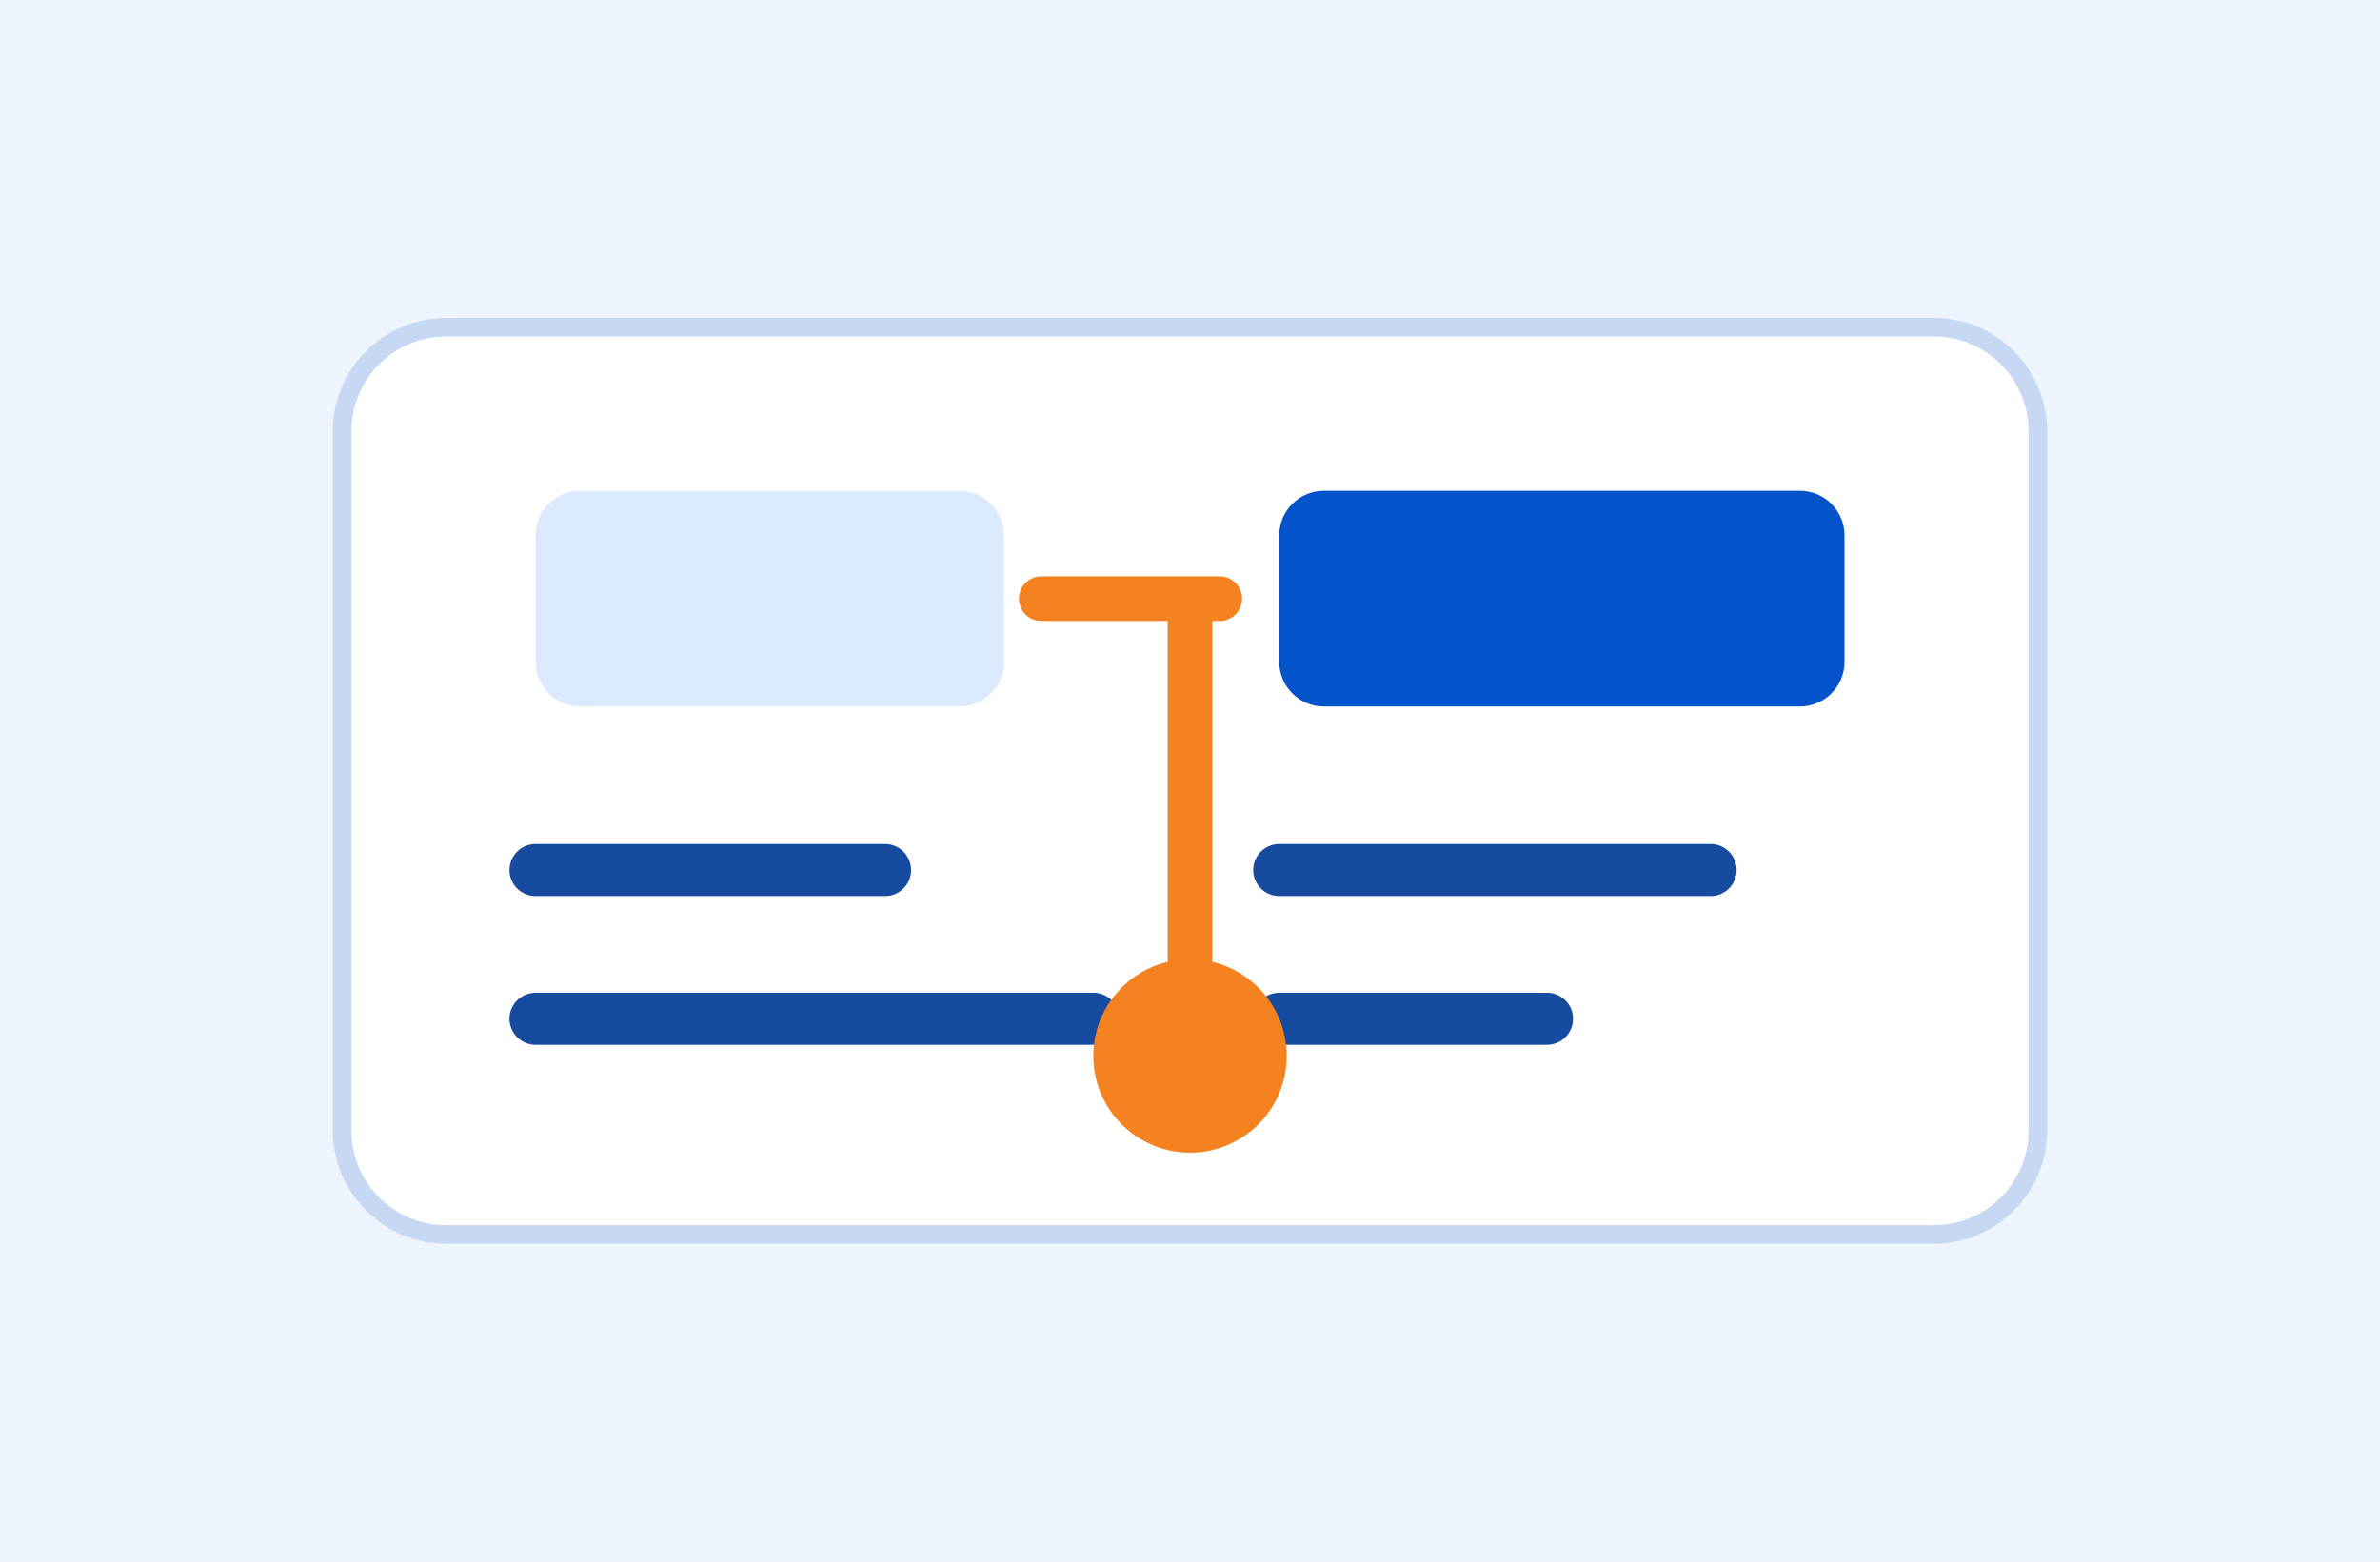
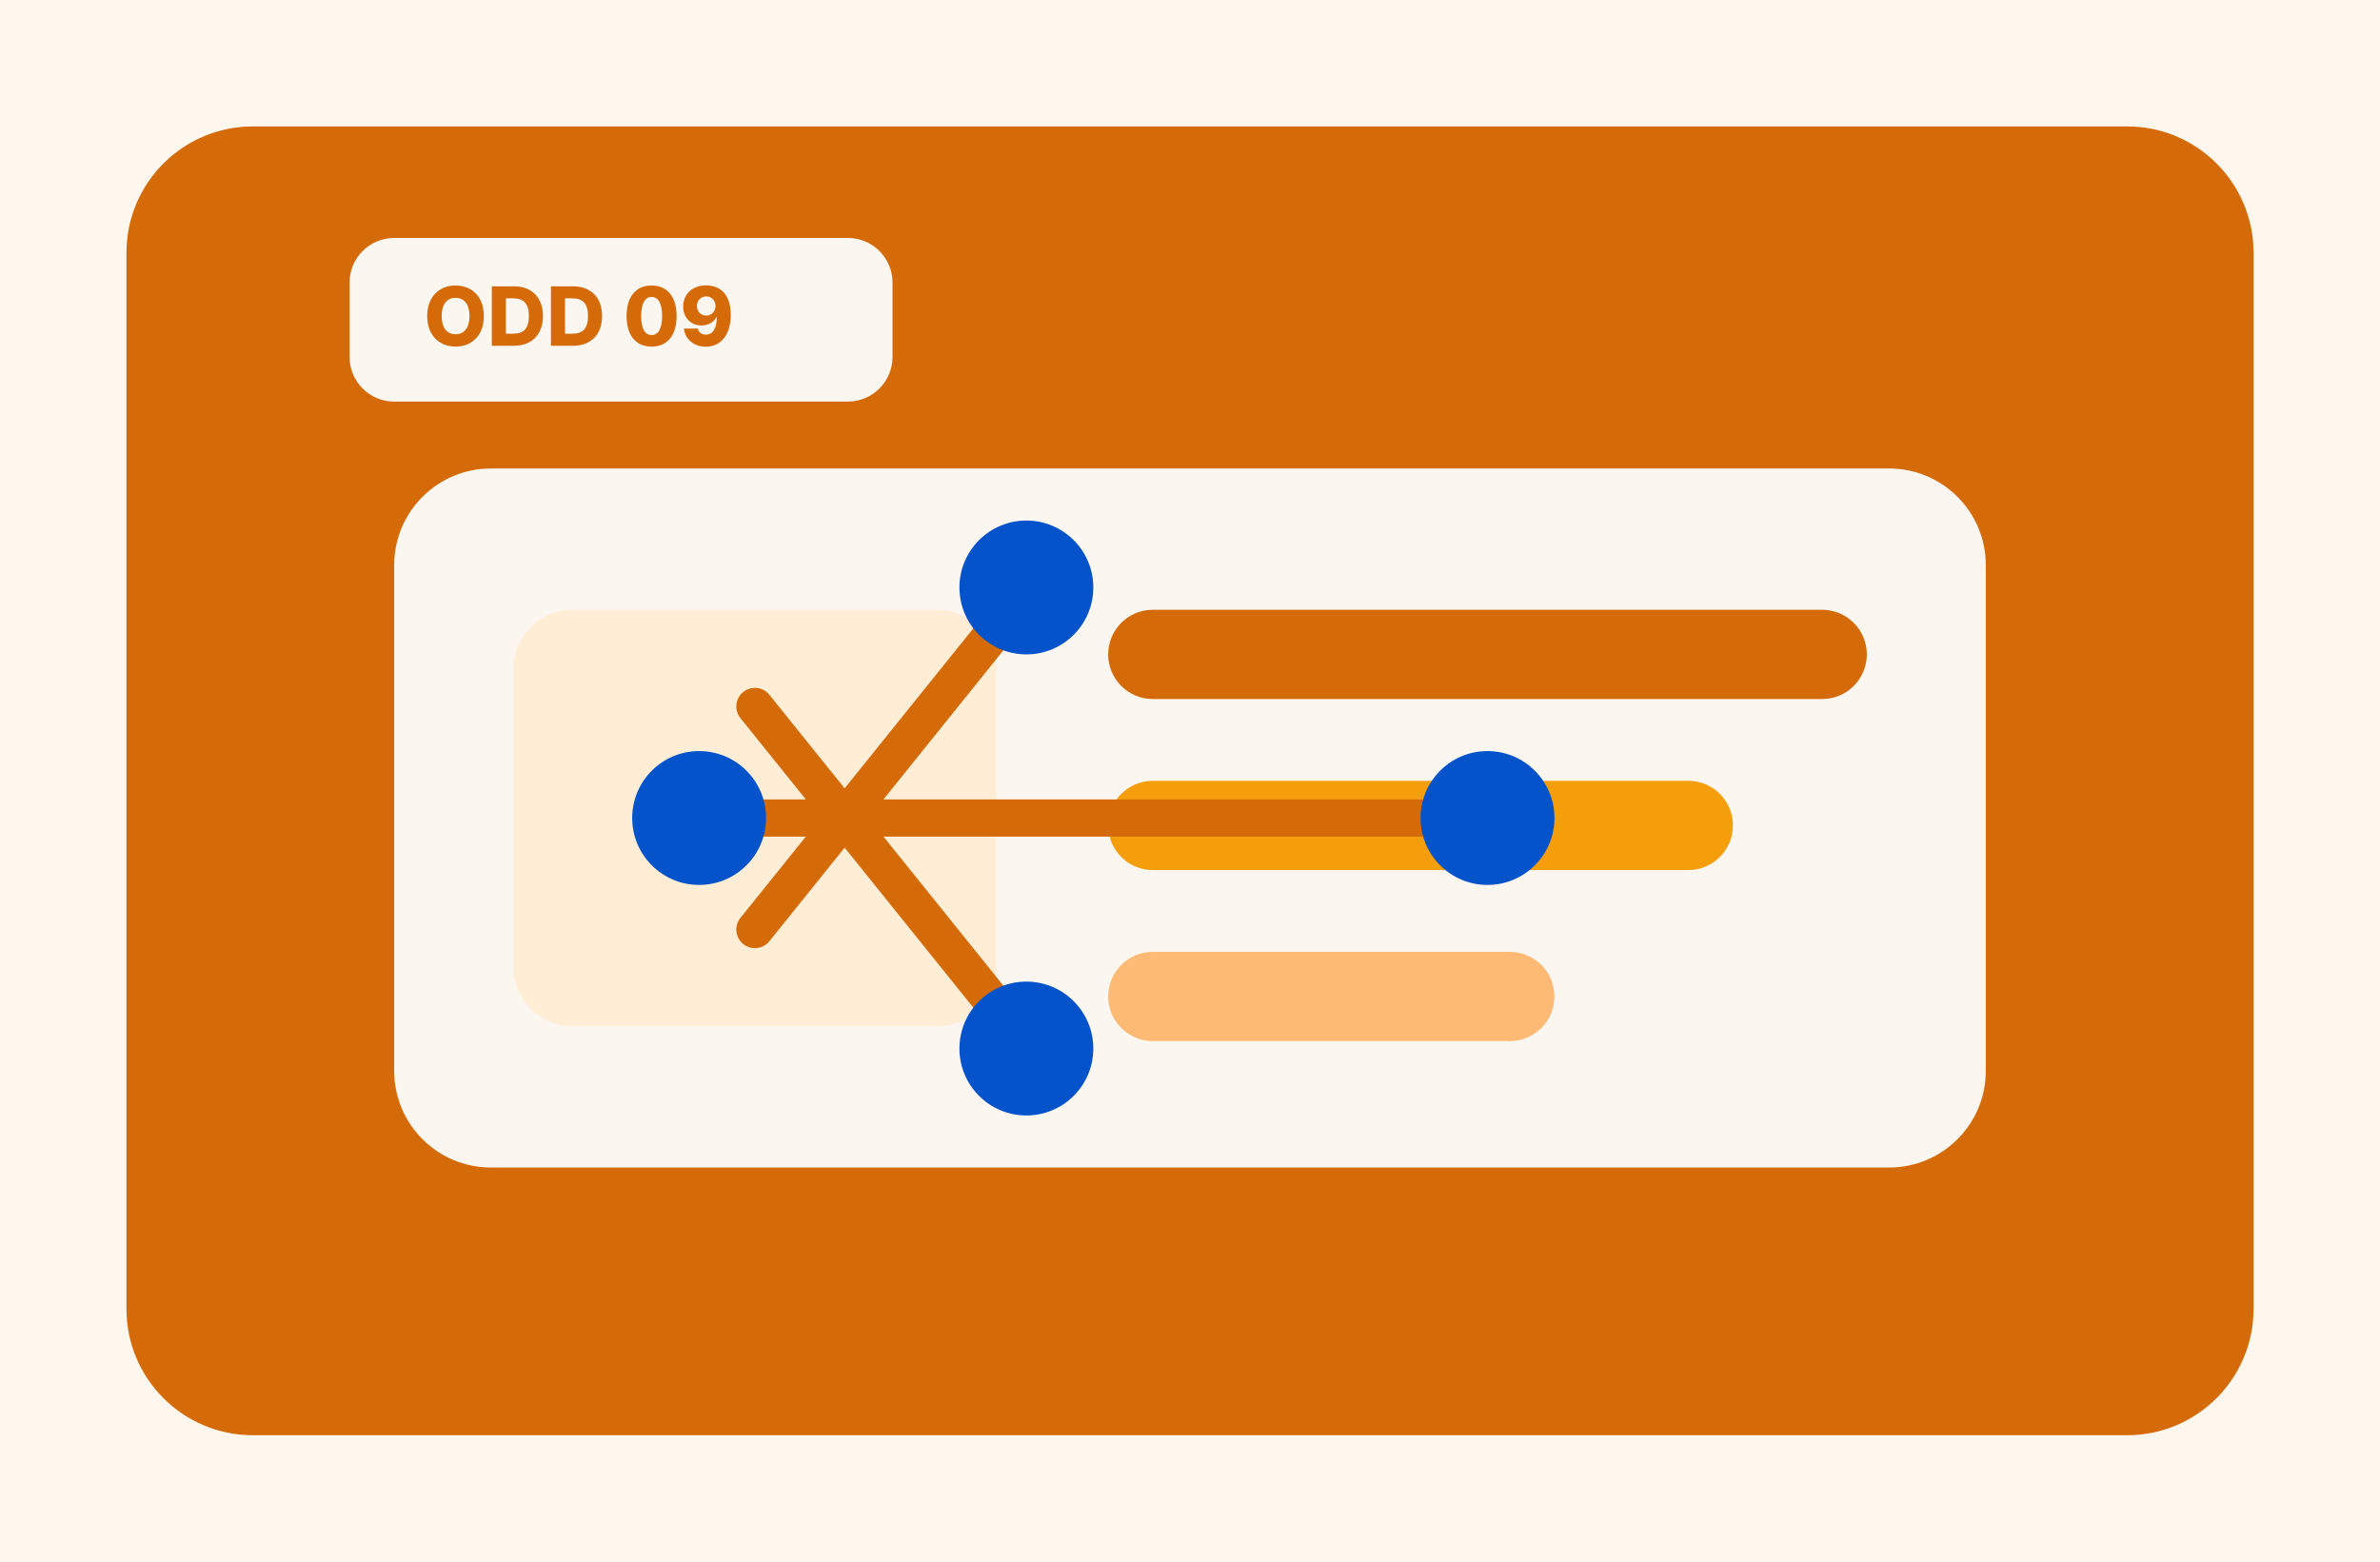
<svg xmlns="http://www.w3.org/2000/svg" viewBox="0 0 640 420" fill="none">
-   <rect width="640" height="420" fill="#eef5ff" />
-   <rect x="92" y="88" width="456" height="244" rx="28" fill="#fff" stroke="#c7d8f2" stroke-width="5" />
-   <rect x="144" y="132" width="126" height="58" rx="12" fill="#dceaff" />
-   <rect x="344" y="132" width="152" height="58" rx="12" fill="#0453cb" />
-   <path d="M144 234h94M144 274h150M344 234h116M344 274h72" stroke="#164b9f" stroke-width="14" stroke-linecap="round" />
-   <path d="M280 161h48M320 161v122" stroke="#f58220" stroke-width="12" stroke-linecap="round" />
-   <circle cx="320" cy="284" r="26" fill="#f58220" />
+   <rect width="640" height="420" fill="#fff7ed" />
+   <rect x="34" y="34" width="572" height="352" rx="34" fill="#d46b08" />
+   <rect x="106" y="126" width="428" height="188" rx="26" fill="#fff" opacity=".94" />
+   <rect x="138" y="164" width="130" height="112" rx="16" fill="#ffedd5" />
+   <rect x="298" y="164" width="204" height="24" rx="12" fill="#d46b08" />
+   <rect x="298" y="210" width="168" height="24" rx="12" fill="#f59e0b" />
+   <rect x="298" y="256" width="120" height="24" rx="12" fill="#fdba74" />
+   <path d="M188 220h212M203 190l74 92M203 250l74-92" stroke="#d46b08" stroke-width="10" stroke-linecap="round" />
+   <circle cx="188" cy="220" r="18" fill="#0453cb" />
+   <circle cx="276" cy="158" r="18" fill="#0453cb" />
+   <circle cx="276" cy="282" r="18" fill="#0453cb" />
+   <circle cx="400" cy="220" r="18" fill="#0453cb" />
+   <rect x="94" y="64" width="146" height="44" rx="12" fill="#fff" opacity=".94" />
+   <text x="114" y="93" fill="#d46b08" font-family="Inter, Arial, sans-serif" font-size="22" font-weight="800">ODD 09</text>
</svg>
